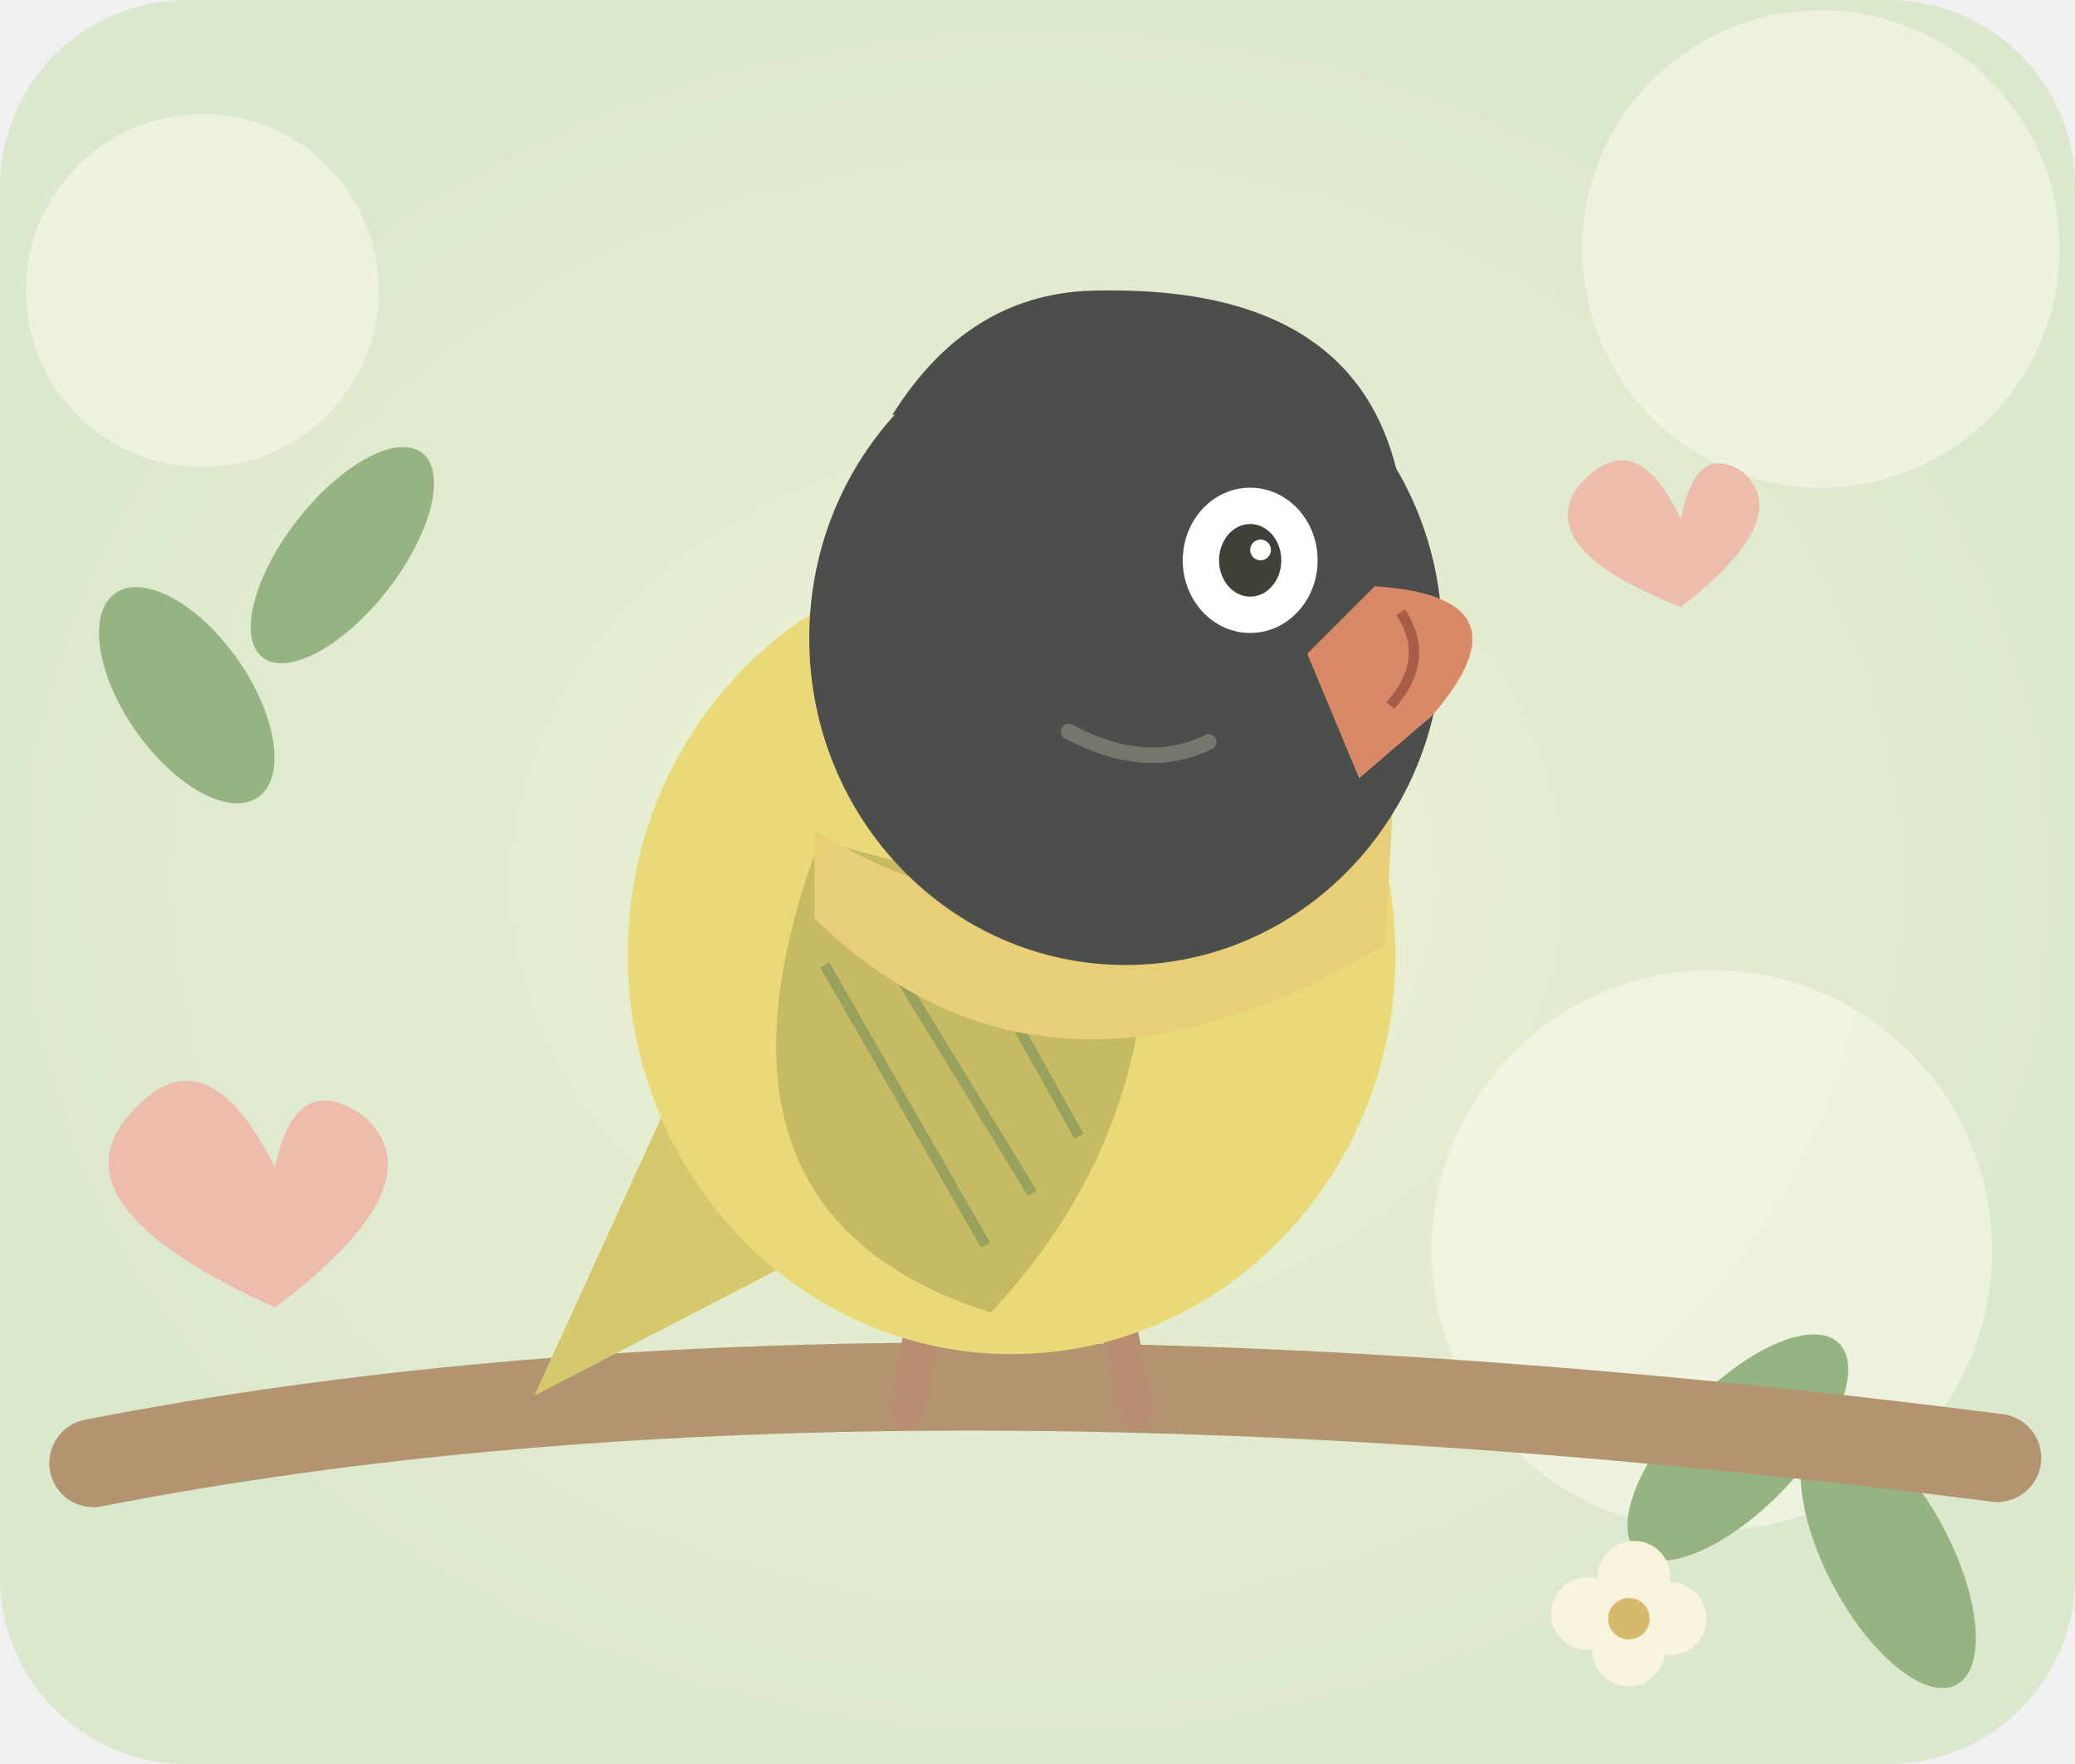
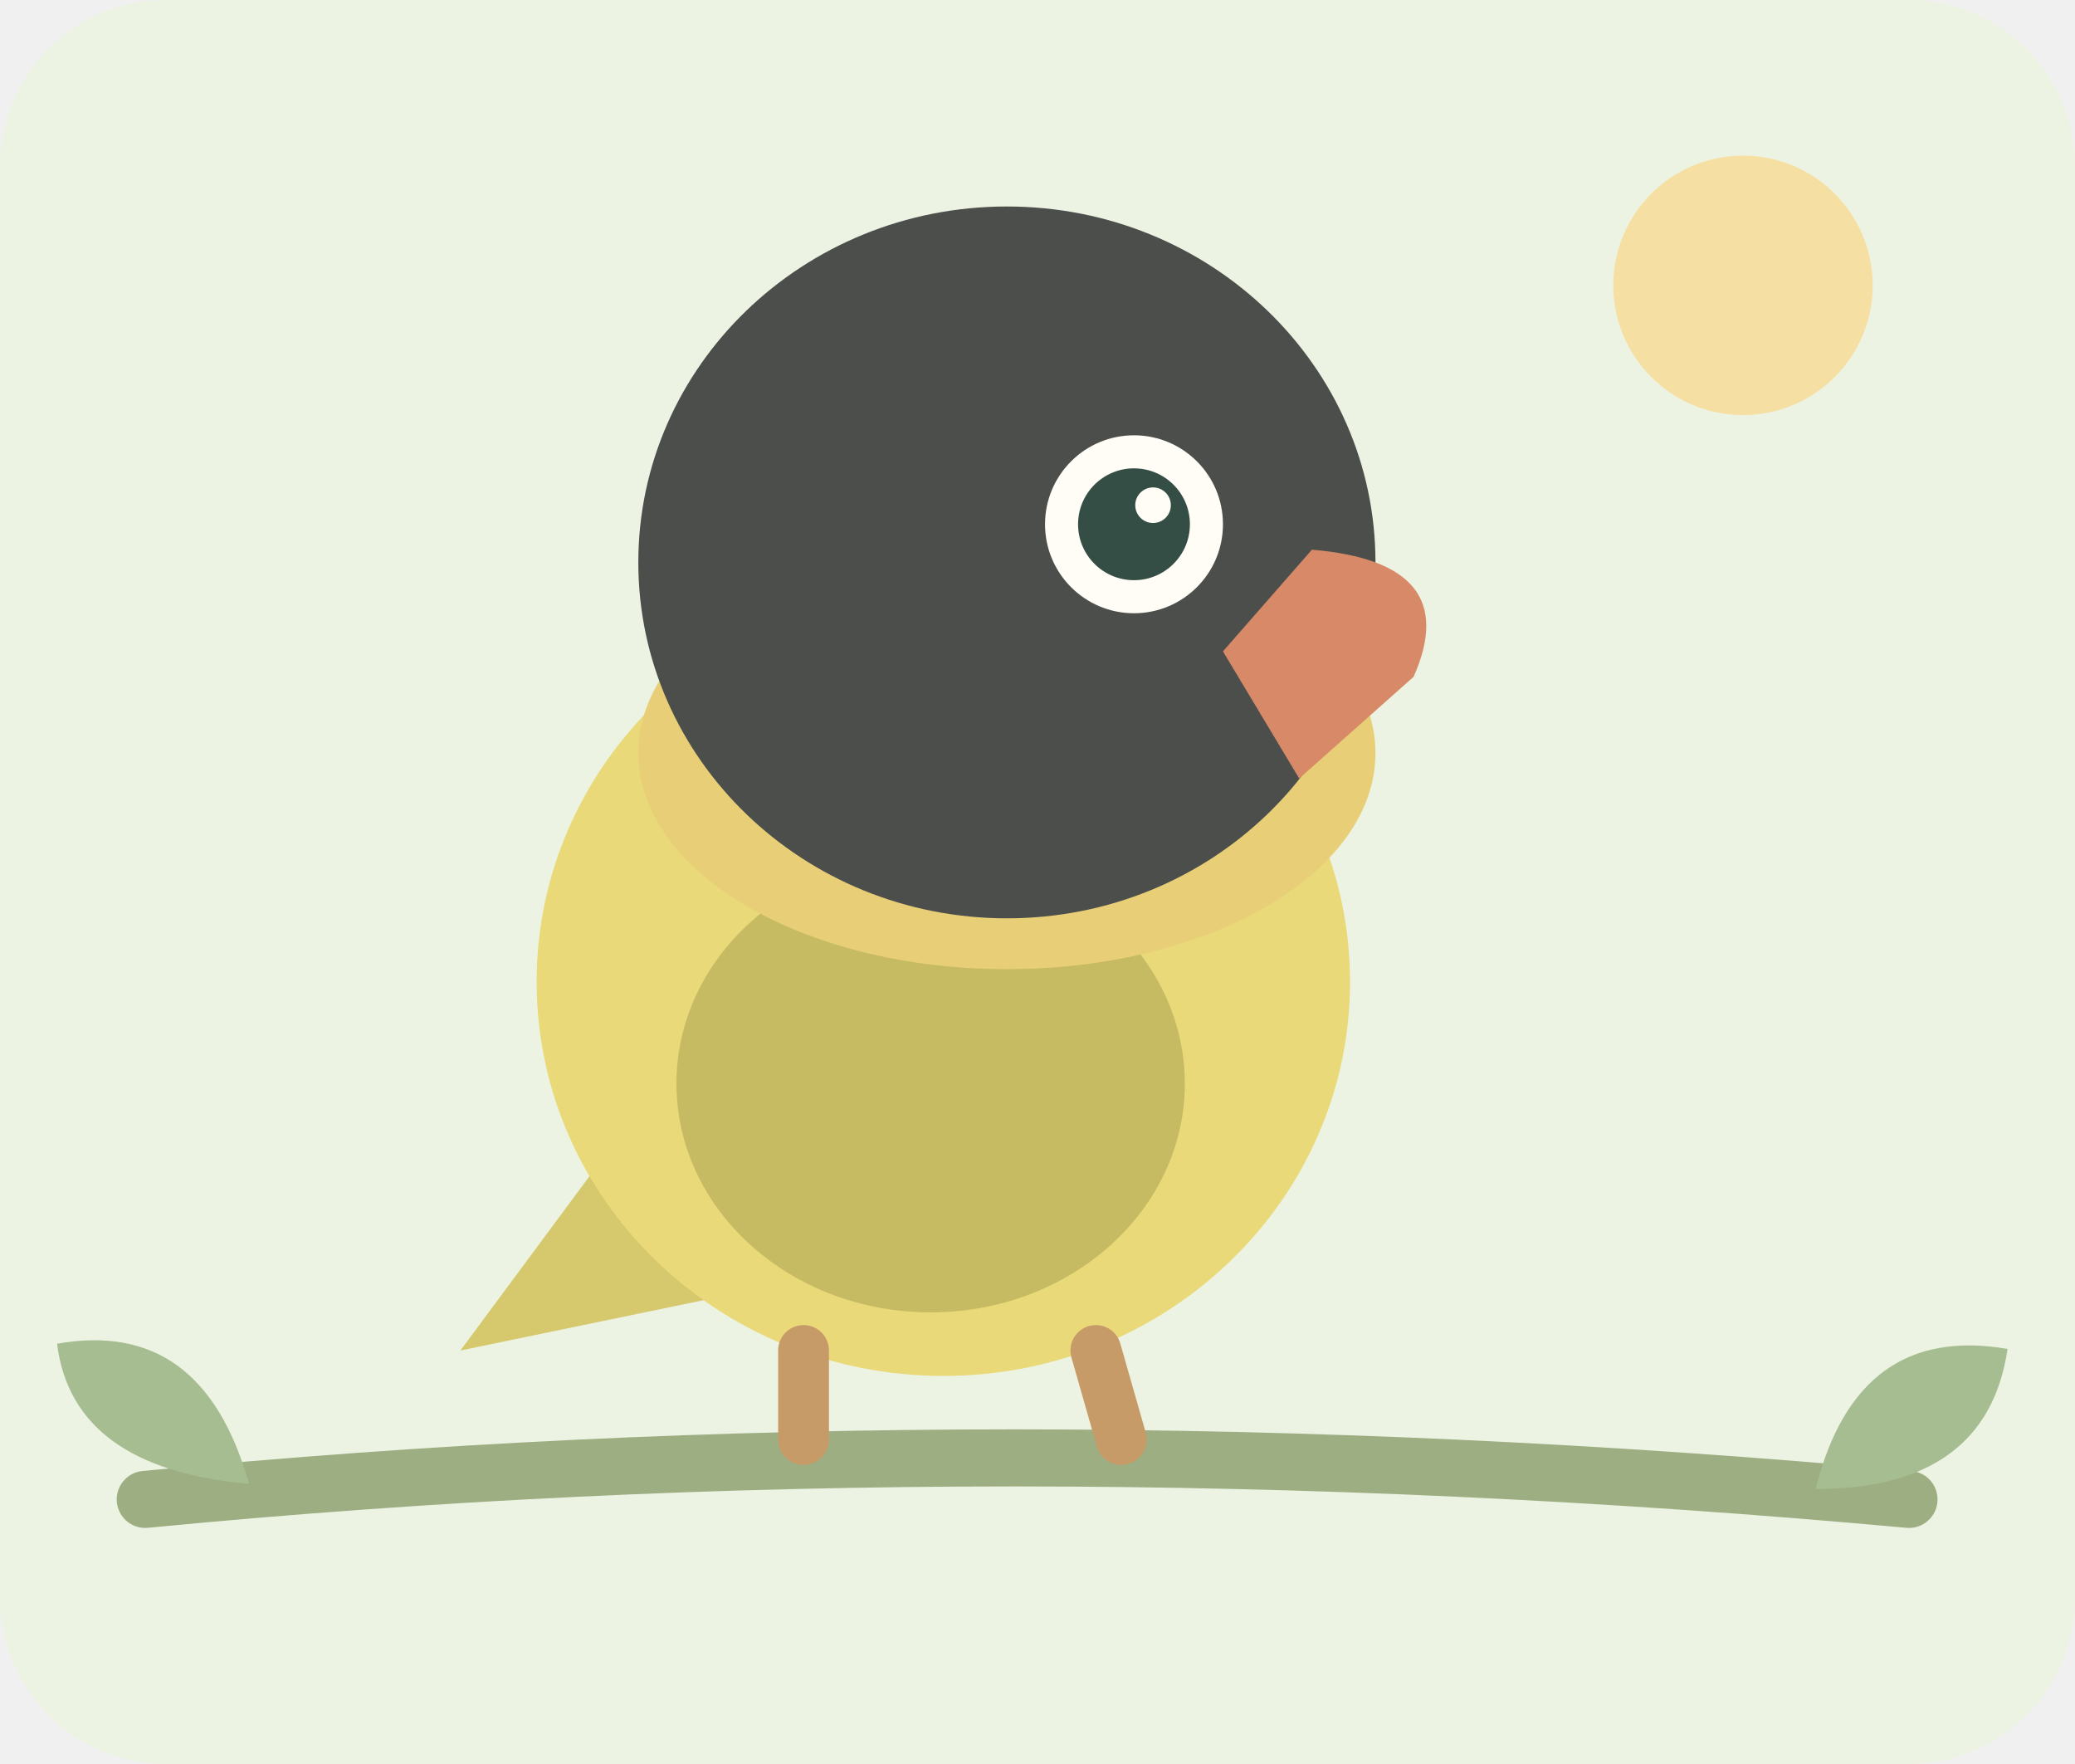
<svg xmlns="http://www.w3.org/2000/svg" viewBox="0 0 400 340">
-   <defs>
-     <radialGradient id="bg">
-       <stop stop-color="#edf1d3" />
-       <stop offset="1" stop-color="#dce8ce" />
-     </radialGradient>
-     <linearGradient id="body" x2=".7" y2="1">
-       <stop stop-color="#e9d979" />
-       <stop offset="1" stop-color="#e9d979" />
-     </linearGradient>
-     <linearGradient id="face" y2="1">
-       <stop stop-color="#4b4e4b" />
-       <stop offset="1" stop-color="#4b4e4b" />
-     </linearGradient>
-     <linearGradient id="wing" x2="1" y2="1">
-       <stop stop-color="#c6bb63" />
-       <stop offset="1" stop-color="#c6bb63" />
-     </linearGradient>
-   </defs>
-   <rect width="400" height="340" rx="36" fill="url(#bg)" />
-   <g opacity=".6" fill="#f9f8e9">
-     <circle cx="39" cy="56" r="34" />
-     <circle cx="351" cy="48" r="46" />
-     <circle cx="330" cy="241" r="54" />
+   <rect width="400" height="340" rx="32" fill="#edf3e2" />
+   <circle cx="336" cy="55" r="25" fill="#f5dfa3" />
+   <path d="M28 289q165-16 340 0" fill="none" stroke="#9eae83" stroke-width="11" stroke-linecap="round" stroke-linejoin="round" />
+   <path d="M48 286q-34-3-37-27 28-5 37 27M350 287q8-32 37-27-4 27-37 27" fill="#a6bc91" />
+   <g transform="translate(52 30) scale(2.45)">
+     <path d="M35 67 15 94 44 88Z" fill="#d6c86c" />
+     <ellipse cx="53" cy="65" rx="32" ry="31" fill="#e9d979" />
+     <ellipse cx="52" cy="73" rx="20" ry="18" fill="#c6bb63" />
+     <path d="M42 94v7m23-7 2 7" fill="none" stroke="#c79b67" stroke-width="4" stroke-linecap="round" stroke-linejoin="round" />
+     <ellipse cx="58" cy="47" rx="29" ry="17" fill="#e8cf77" />
+     <ellipse cx="58" cy="32" rx="29" ry="28" fill="#4b4e4b" />
+     <circle cx="68" cy="29" r="7" fill="#fffdf5" />
+     <circle cx="68" cy="29" r="4.4" fill="#344e46" />
+     <circle cx="69.5" cy="27.5" r="1.4" fill="#fffdf5" />
+     <path d="M82 31q12 1 8 10l-9 8-6-10Z" fill="#d88a68" />
  </g>
-   <g fill="#96b481">
-     <ellipse cx="36" cy="134" rx="12" ry="24" transform="rotate(-35 36 134)" />
-     <ellipse cx="66" cy="107" rx="11" ry="25" transform="rotate(38 66 107)" />
-     <ellipse cx="335" cy="279" rx="12" ry="28" transform="rotate(44 335 279)" />
-     <ellipse cx="364" cy="300" rx="12" ry="28" transform="rotate(-28 364 300)" />
-   </g>
-   <path d="M18 282Q166 253 385 281" fill="none" stroke="#b39470" stroke-width="17" stroke-linecap="round" />
-   <path d="M180 244l-5 28m39-24 5 24" stroke="#b88e70" stroke-width="7" stroke-linecap="round" />
-   <path d="M145 177 103 269 159 240" fill="#d6c86c" />
-   <ellipse cx="195" cy="184" rx="74" ry="77" fill="url(#body)" />
-   <path d="M158 162q-27 72 33 91 30-32 30-74" fill="url(#wing)" />
-   <g fill="none" stroke="#527c58" stroke-width="2" opacity=".4">
-     <path d="m159 186 31 54m-24-64 33 54m-15-54 24 43" />
-   </g>
-   <path d="M157 160q55 34 112-14l-2 36q-65 39-110-5Z" fill="#e8cf77" />
-   <ellipse cx="217" cy="123" rx="61" ry="63" fill="url(#face)" />
-   <path d="M179 79q54-38 92 25-2-49-59-48-25 0-40 24" fill="#4b4e4b" />
-   <path d="M265 113q31 2 11 25l-14 12-10-24Z" fill="#d88a68" />
-   <path d="M270 118q6 9-2 18" fill="none" stroke="#a85d48" stroke-width="2" />
-   <ellipse cx="241" cy="108" rx="13" ry="14" fill="#fff" />
-   <ellipse cx="241" cy="108" rx="6" ry="7" fill="#3d4137" />
-   <circle cx="243" cy="106" r="2" fill="#fff" />
-   <path d="M206 141q15 8 27 2" fill="none" stroke="#77766e" stroke-width="3" stroke-linecap="round" />
-   <g fill="#edbcad">
-     <path d="M53 225q-14-28-29-9-13 17 29 36 32-24 17-37-13-9-17 10" />
-     <path d="M324 100q-9-19-20-6-8 12 20 23 22-17 12-26-9-6-12 9" />
-   </g>
-   <g fill="#f8f3dd">
-     <circle cx="315" cy="304" r="7" />
-     <circle cx="306" cy="311" r="7" />
-     <circle cx="314" cy="318" r="7" />
-     <circle cx="322" cy="312" r="7" />
-   </g>
-   <circle cx="314" cy="312" r="4" fill="#d7b96d" />
</svg>
